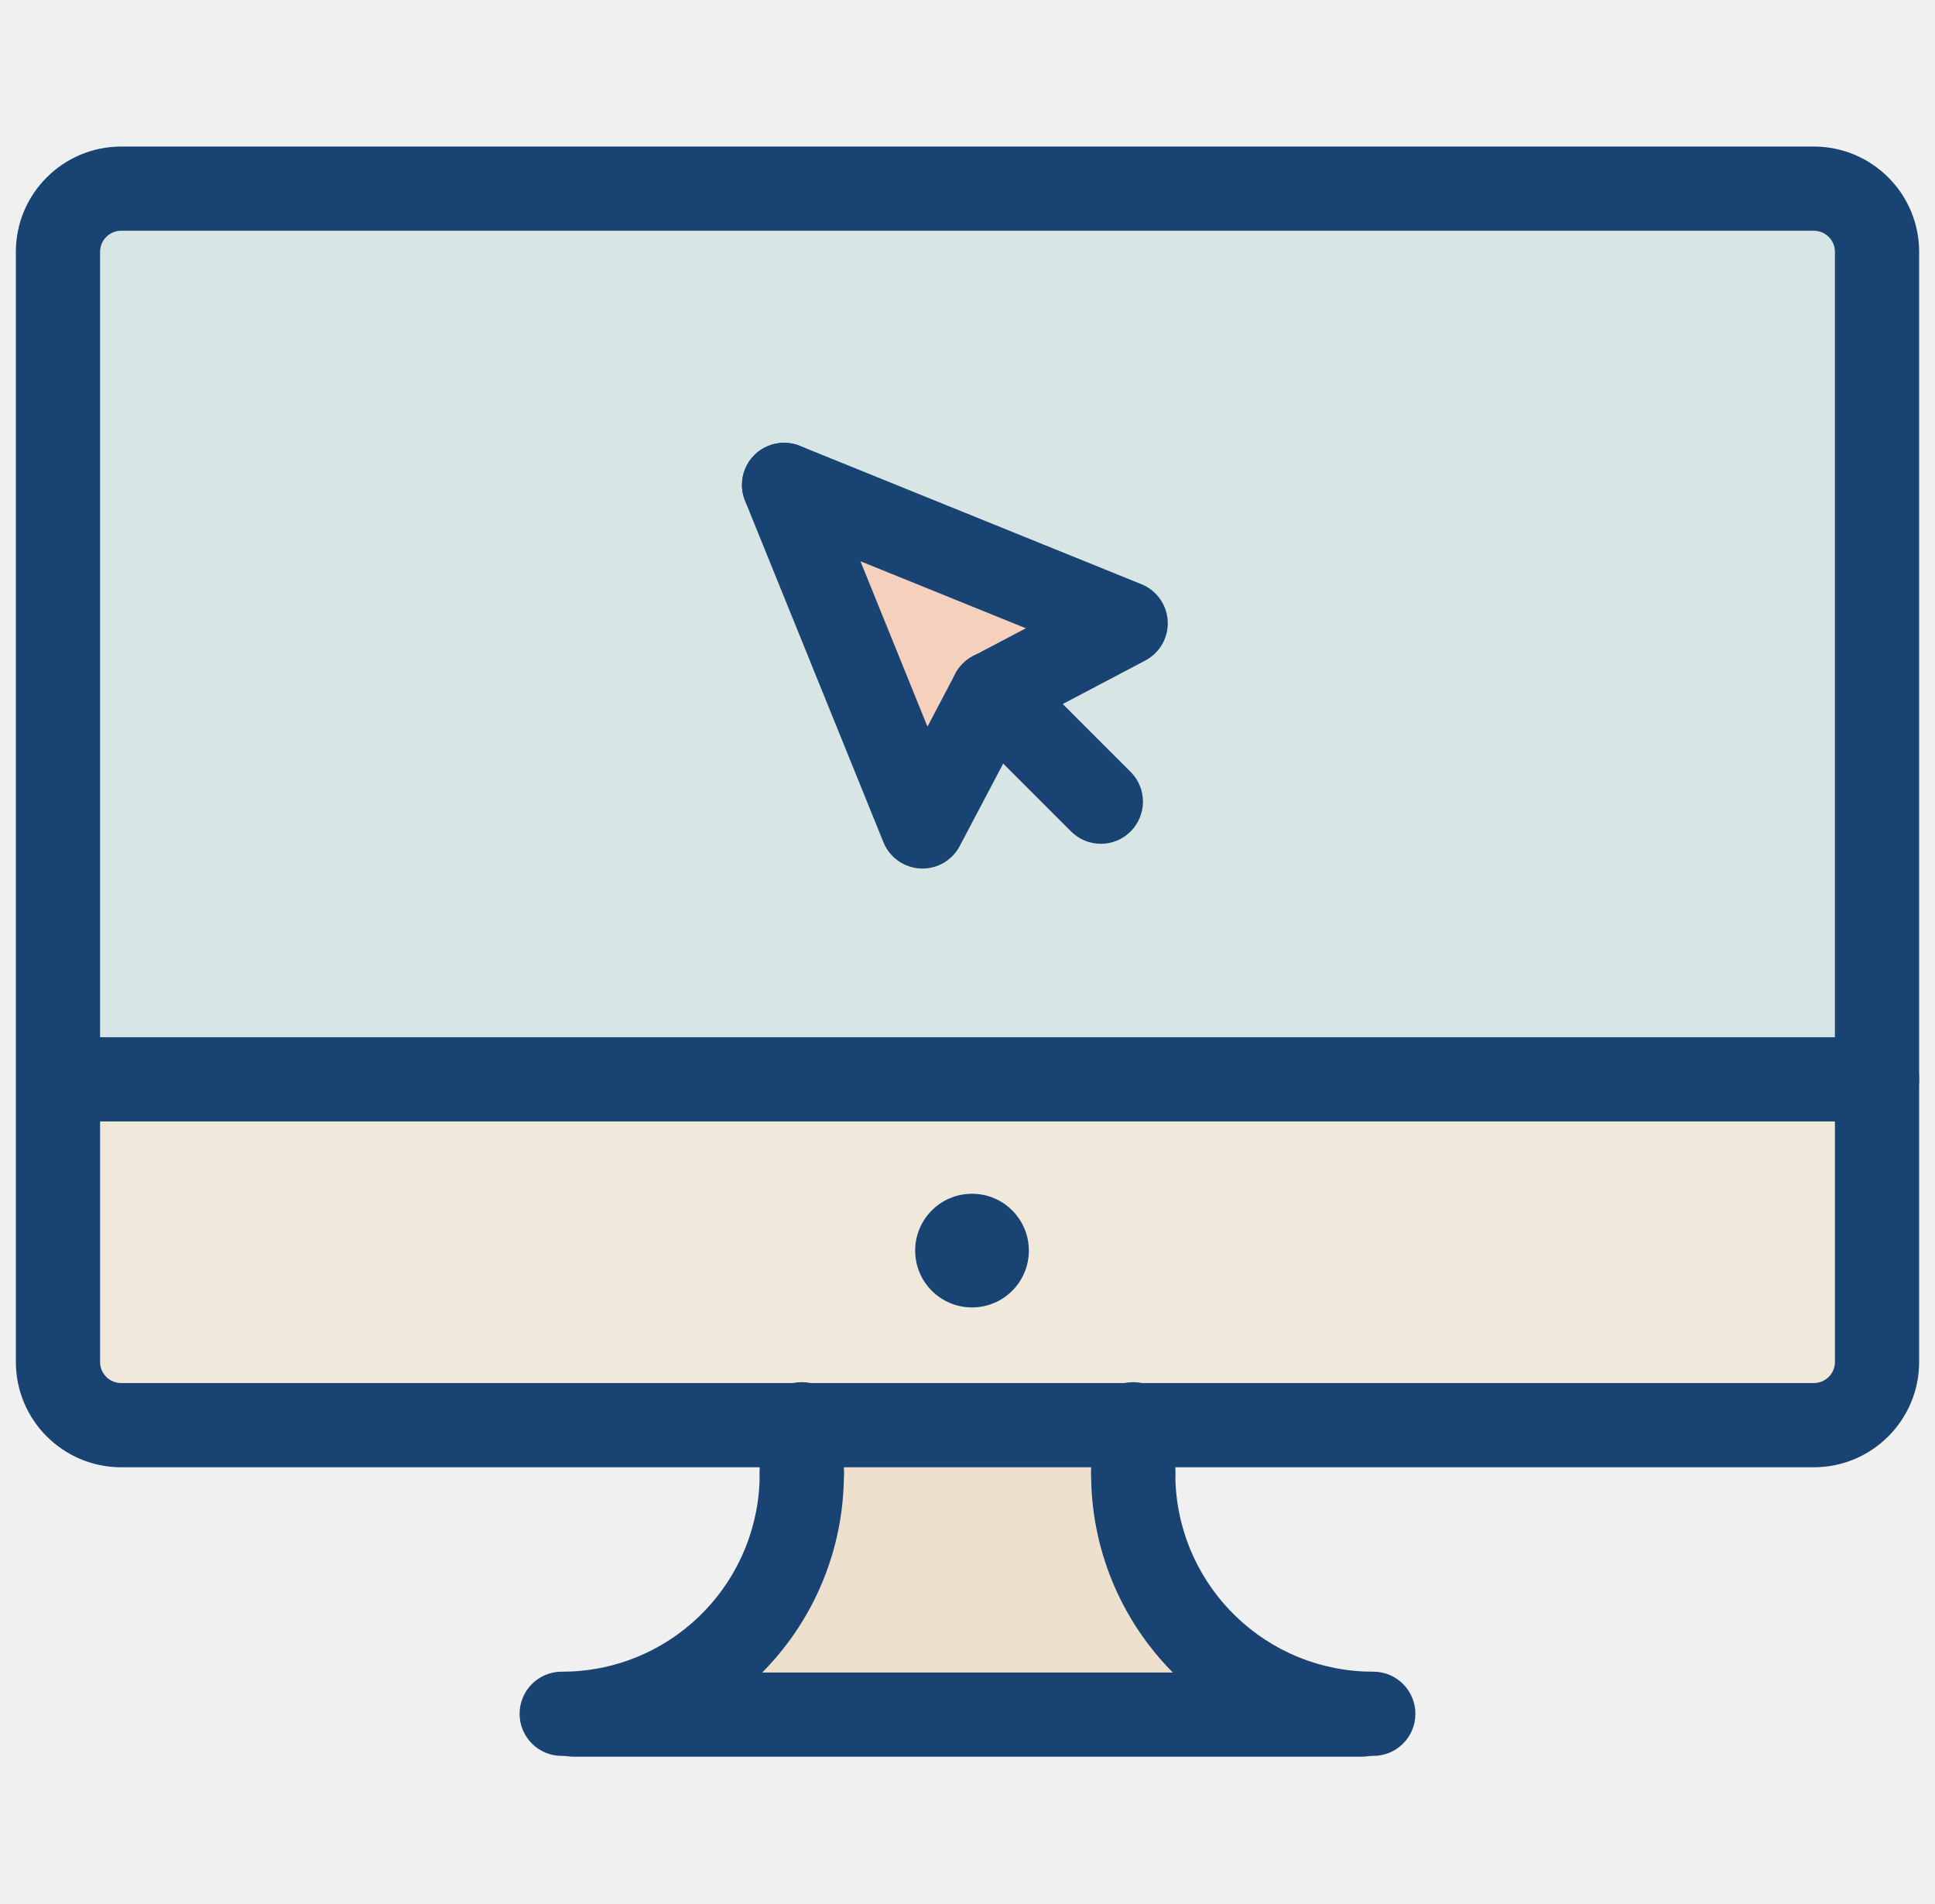
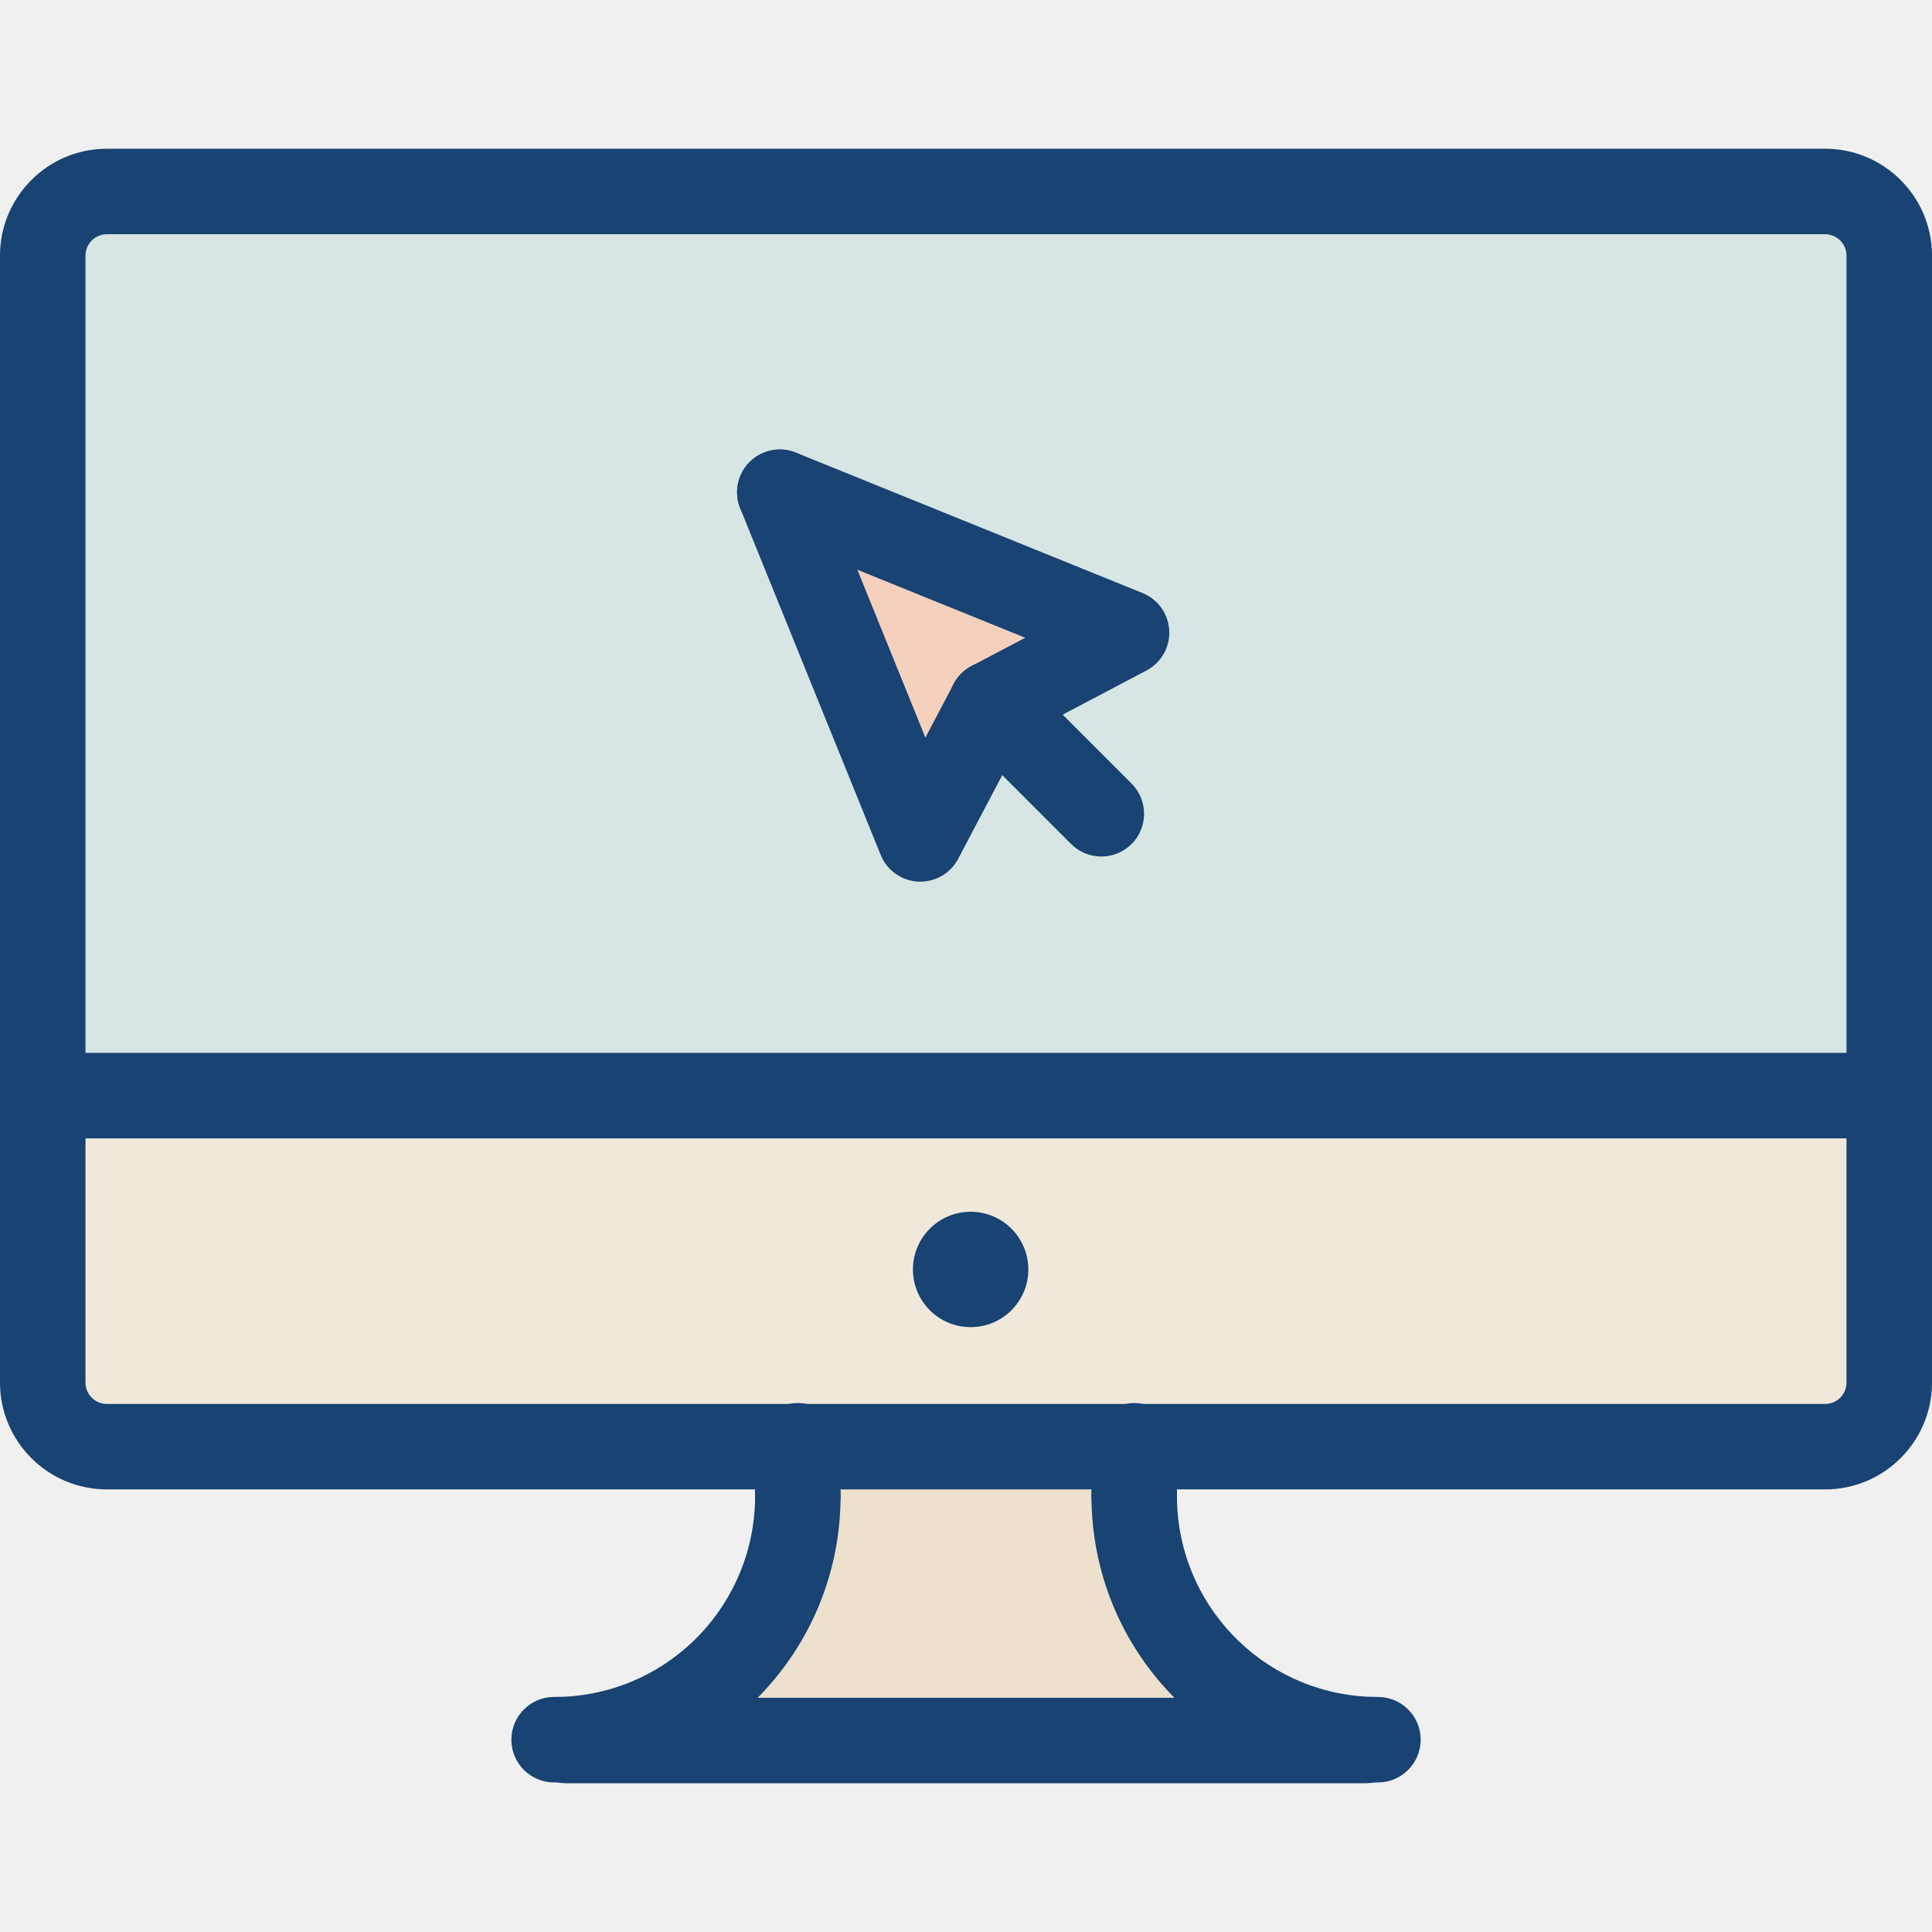
- <svg xmlns="http://www.w3.org/2000/svg" width="61" height="60" viewBox="0 0 61 60" fill="none">
-   <g clip-path="url(#clip0_741_16576)">
-     <path d="M25.276 44.929H3.818C2.719 44.929 1.827 44.036 1.827 42.937V34.026H2.113H59.172V42.937C59.172 44.036 58.28 44.929 57.181 44.929H35.723H25.276ZM32.434 39.425C32.434 38.435 31.632 37.633 30.642 37.633C29.653 37.633 28.85 38.435 28.85 39.425C28.85 40.415 29.653 41.217 30.642 41.217C31.632 41.217 32.434 40.415 32.434 39.425Z" fill="#F2D59F" fill-opacity="0.25" />
-     <path d="M31.291 21.859L35.486 19.649L24.717 15.287L29.081 26.054L31.291 21.859ZM59.172 7.938V34.026H2.113H1.827V7.938C1.827 6.839 2.719 5.947 3.818 5.947H57.181C58.28 5.947 59.172 6.839 59.172 7.938Z" fill="#8ECAC1" fill-opacity="0.25" />
-     <path d="M42.925 54.02L42.923 54.053H18.076L18.075 54.02C22.088 53.828 25.275 50.521 25.276 46.461V46.459V44.929H35.723V46.459V46.461C35.725 50.521 38.912 53.828 42.925 54.02Z" fill="#E6B263" fill-opacity="0.25" />
-     <path d="M35.486 19.649L31.291 21.859L29.081 26.054L24.718 15.287L35.486 19.649Z" fill="#FF7124" fill-opacity="0.25" />
-     <path d="M30.642 37.633C31.632 37.633 32.434 38.435 32.434 39.425C32.434 40.416 31.632 41.217 30.642 41.217C29.653 41.217 28.85 40.416 28.85 39.425C28.85 38.435 29.653 37.633 30.642 37.633Z" fill="#184372" />
-     <path d="M57.181 46.256H3.819C1.989 46.256 0.5 44.767 0.5 42.937V7.938C0.5 6.108 1.989 4.62 3.819 4.62H57.181C59.011 4.62 60.5 6.108 60.5 7.938V42.937C60.5 44.767 59.011 46.256 57.181 46.256ZM3.819 7.274C3.453 7.274 3.155 7.572 3.155 7.938V42.937C3.155 43.303 3.453 43.601 3.819 43.601H57.181C57.547 43.601 57.845 43.303 57.845 42.937V7.938C57.845 7.572 57.547 7.274 57.181 7.274H3.819Z" fill="#184372" />
-     <path d="M29.081 27.381C29.058 27.381 29.036 27.381 29.014 27.379C28.498 27.354 28.044 27.031 27.85 26.552L23.487 15.786C23.212 15.106 23.54 14.332 24.219 14.057C24.899 13.781 25.672 14.109 25.948 14.788L29.238 22.907L30.116 21.24C30.458 20.591 31.261 20.342 31.91 20.684C32.558 21.026 32.807 21.829 32.465 22.478L30.255 26.672C30.024 27.11 29.572 27.381 29.081 27.381Z" fill="#184372" />
-     <path d="M31.293 23.186C30.816 23.186 30.355 22.929 30.117 22.478C29.776 21.829 30.024 21.026 30.673 20.684L32.34 19.806L24.22 16.517C23.541 16.242 23.213 15.468 23.488 14.788C23.763 14.109 24.537 13.781 25.217 14.056L35.985 18.418C36.463 18.612 36.786 19.066 36.812 19.582C36.838 20.098 36.562 20.582 36.105 20.823L31.91 23.033C31.713 23.137 31.501 23.186 31.293 23.186Z" fill="#184372" />
-     <path d="M34.704 26.601C34.364 26.601 34.025 26.471 33.765 26.212L30.352 22.798C29.834 22.279 29.834 21.439 30.353 20.92C30.871 20.402 31.712 20.402 32.23 20.921L35.643 24.335C36.161 24.853 36.161 25.694 35.642 26.212C35.383 26.471 35.044 26.601 34.704 26.601Z" fill="#184372" />
-     <path d="M59.172 35.354H2.113C1.379 35.354 0.785 34.759 0.785 34.026C0.785 33.293 1.379 32.699 2.113 32.699H59.172C59.905 32.699 60.5 33.293 60.5 34.026C60.5 34.759 59.905 35.354 59.172 35.354Z" fill="#184372" />
-     <path d="M42.923 55.38H18.076C17.343 55.38 16.749 54.786 16.749 54.053C16.749 53.32 17.343 52.726 18.076 52.726H42.923C43.656 52.726 44.251 53.32 44.251 54.053C44.251 54.786 43.656 55.38 42.923 55.38Z" fill="#184372" />
-     <path d="M43.293 55.355C43.15 55.355 43.007 55.352 42.867 55.346C38.117 55.118 34.398 51.215 34.397 46.461C34.396 45.727 34.99 45.133 35.723 45.133H35.724C36.457 45.133 37.051 45.727 37.051 46.46C37.053 49.796 39.661 52.535 42.989 52.694C43.086 52.698 43.189 52.7 43.293 52.7C44.026 52.7 44.62 53.295 44.62 54.028C44.62 54.761 44.026 55.355 43.293 55.355Z" fill="#184372" />
-     <path d="M17.707 55.355C16.974 55.355 16.38 54.761 16.38 54.028C16.38 53.295 16.974 52.7 17.707 52.7C17.811 52.7 17.915 52.698 18.017 52.694C21.34 52.534 23.948 49.796 23.949 46.46C23.949 45.727 24.544 45.133 25.276 45.133C25.276 45.133 25.277 45.133 25.277 45.133C26.01 45.133 26.604 45.727 26.604 46.461C26.602 51.215 22.884 55.118 18.139 55.346C17.993 55.352 17.85 55.355 17.707 55.355Z" fill="#184372" />
-     <path d="M25.277 47.787C24.544 47.787 23.949 47.194 23.949 46.46V44.901C23.949 44.167 24.544 43.573 25.277 43.573C26.01 43.573 26.604 44.167 26.604 44.901V46.459C26.604 47.192 26.01 47.787 25.277 47.787Z" fill="#184372" />
-     <path d="M35.724 47.787C34.991 47.787 34.397 47.194 34.397 46.46V44.901C34.397 44.167 34.991 43.573 35.724 43.573C36.457 43.573 37.051 44.167 37.051 44.901V46.459C37.051 47.192 36.457 47.787 35.724 47.787Z" fill="#184372" />
+ <svg xmlns="http://www.w3.org/2000/svg" width="60" height="60" viewBox="0 0 60 60" fill="none">
+   <g clip-path="url(#clip0_1527_1494)">
+     <path d="M24.777 44.928H3.319C2.22 44.928 1.328 44.036 1.328 42.937V34.025H1.614H58.673V42.937C58.673 44.036 57.781 44.928 56.682 44.928H35.224H24.777ZM31.935 39.424C31.935 38.434 31.133 37.632 30.143 37.632C29.154 37.632 28.351 38.434 28.351 39.424C28.351 40.414 29.154 41.216 30.143 41.216C31.133 41.216 31.935 40.414 31.935 39.424Z" fill="#F2D59F" fill-opacity="0.25" />
+     <path d="M30.792 21.858L34.986 19.648L24.218 15.286L28.582 26.053L30.792 21.858ZM58.673 7.937V34.026H1.614H1.328V7.937C1.328 6.838 2.22 5.946 3.319 5.946H56.682C57.781 5.946 58.673 6.838 58.673 7.937Z" fill="#8ECAC1" fill-opacity="0.25" />
+     <path d="M42.426 54.019L42.424 54.053H17.578L17.576 54.019C21.589 53.827 24.776 50.52 24.777 46.46V46.458V44.928H35.224V46.458V46.46C35.226 50.52 38.413 53.827 42.426 54.019Z" fill="#E6B263" fill-opacity="0.25" />
+     <path d="M34.987 19.648L30.792 21.858L28.582 26.053L24.219 15.286L34.987 19.648Z" fill="#FF7124" fill-opacity="0.25" />
+     <path d="M30.144 37.632C31.134 37.632 31.936 38.434 31.936 39.424C31.936 40.414 31.134 41.216 30.144 41.216C29.155 41.216 28.352 40.414 28.352 39.424C28.352 38.434 29.155 37.632 30.144 37.632Z" fill="#184372" />
+     <path d="M56.681 46.255H3.319C1.489 46.255 0 44.767 0 42.937V7.938C0 6.108 1.489 4.619 3.319 4.619H56.681C58.511 4.619 60 6.108 60 7.938V42.937C60 44.767 58.511 46.255 56.681 46.255ZM3.319 7.274C2.953 7.274 2.655 7.572 2.655 7.938V42.937C2.655 43.303 2.953 43.601 3.319 43.601H56.681C57.047 43.601 57.345 43.303 57.345 42.937V7.938C57.345 7.572 57.047 7.274 56.681 7.274H3.319Z" fill="#184372" />
+     <path d="M28.582 27.381C28.559 27.381 28.537 27.381 28.515 27.379C27.999 27.354 27.545 27.031 27.351 26.552L22.988 15.786C22.713 15.106 23.04 14.332 23.72 14.057C24.4 13.781 25.173 14.109 25.448 14.788L28.739 22.907L29.617 21.24C29.959 20.591 30.762 20.342 31.41 20.684C32.059 21.026 32.308 21.829 31.966 22.478L29.756 26.672C29.526 27.11 29.072 27.381 28.582 27.381Z" fill="#184372" />
+     <path d="M30.793 23.186C30.316 23.186 29.855 22.929 29.617 22.478C29.276 21.829 29.524 21.026 30.173 20.684L31.84 19.806L23.72 16.517C23.041 16.242 22.713 15.468 22.988 14.788C23.263 14.109 24.037 13.781 24.717 14.056L35.485 18.418C35.963 18.612 36.286 19.066 36.312 19.582C36.338 20.098 36.062 20.582 35.605 20.823L31.41 23.033C31.213 23.137 31.001 23.186 30.793 23.186Z" fill="#184372" />
+     <path d="M34.203 26.6C33.863 26.6 33.523 26.471 33.264 26.211L29.852 22.797C29.333 22.279 29.333 21.438 29.852 20.92C30.37 20.401 31.211 20.402 31.729 20.92L35.142 24.334C35.66 24.853 35.66 25.693 35.142 26.212C34.882 26.471 34.543 26.6 34.203 26.6Z" fill="#184372" />
+     <path d="M58.672 35.353H1.613C0.879 35.353 0.285 34.759 0.285 34.026C0.285 33.292 0.879 32.698 1.613 32.698H58.672C59.405 32.698 60 33.292 60 34.026C60 34.759 59.405 35.353 58.672 35.353Z" fill="#184372" />
+     <path d="M42.424 55.38H17.577C16.844 55.38 16.25 54.786 16.25 54.053C16.25 53.32 16.844 52.726 17.577 52.726H42.424C43.157 52.726 43.752 53.32 43.752 54.053C43.752 54.786 43.157 55.38 42.424 55.38Z" fill="#184372" />
+     <path d="M42.793 55.355C42.65 55.355 42.507 55.352 42.367 55.346C37.617 55.118 33.898 51.215 33.897 46.461C33.896 45.727 34.49 45.133 35.223 45.133H35.224C35.957 45.133 36.551 45.727 36.551 46.46C36.553 49.796 39.161 52.535 42.489 52.694C42.586 52.698 42.689 52.7 42.793 52.7C43.526 52.7 44.12 53.295 44.12 54.028C44.12 54.761 43.526 55.355 42.793 55.355Z" fill="#184372" />
+     <path d="M17.208 55.355C16.475 55.355 15.881 54.761 15.881 54.028C15.881 53.295 16.475 52.7 17.208 52.7C17.312 52.7 17.416 52.698 17.518 52.694C20.841 52.534 23.449 49.796 23.45 46.46C23.45 45.727 24.045 45.133 24.777 45.133C24.777 45.133 24.778 45.133 24.778 45.133C25.511 45.133 26.105 45.727 26.105 46.461C26.103 51.215 22.385 55.118 17.64 55.346C17.494 55.352 17.351 55.355 17.208 55.355Z" fill="#184372" />
+     <path d="M24.777 47.786C24.044 47.786 23.449 47.193 23.449 46.459V44.9C23.449 44.167 24.044 43.572 24.777 43.572C25.51 43.572 26.104 44.167 26.104 44.9V46.458C26.104 47.191 25.51 47.786 24.777 47.786Z" fill="#184372" />
+     <path d="M35.224 47.786C34.491 47.786 33.897 47.193 33.897 46.459V44.9C33.897 44.167 34.491 43.572 35.224 43.572C35.957 43.572 36.551 44.167 36.551 44.9V46.458C36.551 47.191 35.957 47.786 35.224 47.786Z" fill="#184372" />
  </g>
  <defs>
-     <clipPath id="clip0_741_16576">
-       <rect width="60" height="60" fill="white" transform="translate(0.5)" />
+     <clipPath id="clip0_1527_1494">
+       <rect width="60" height="60" fill="white" />
    </clipPath>
  </defs>
</svg>
